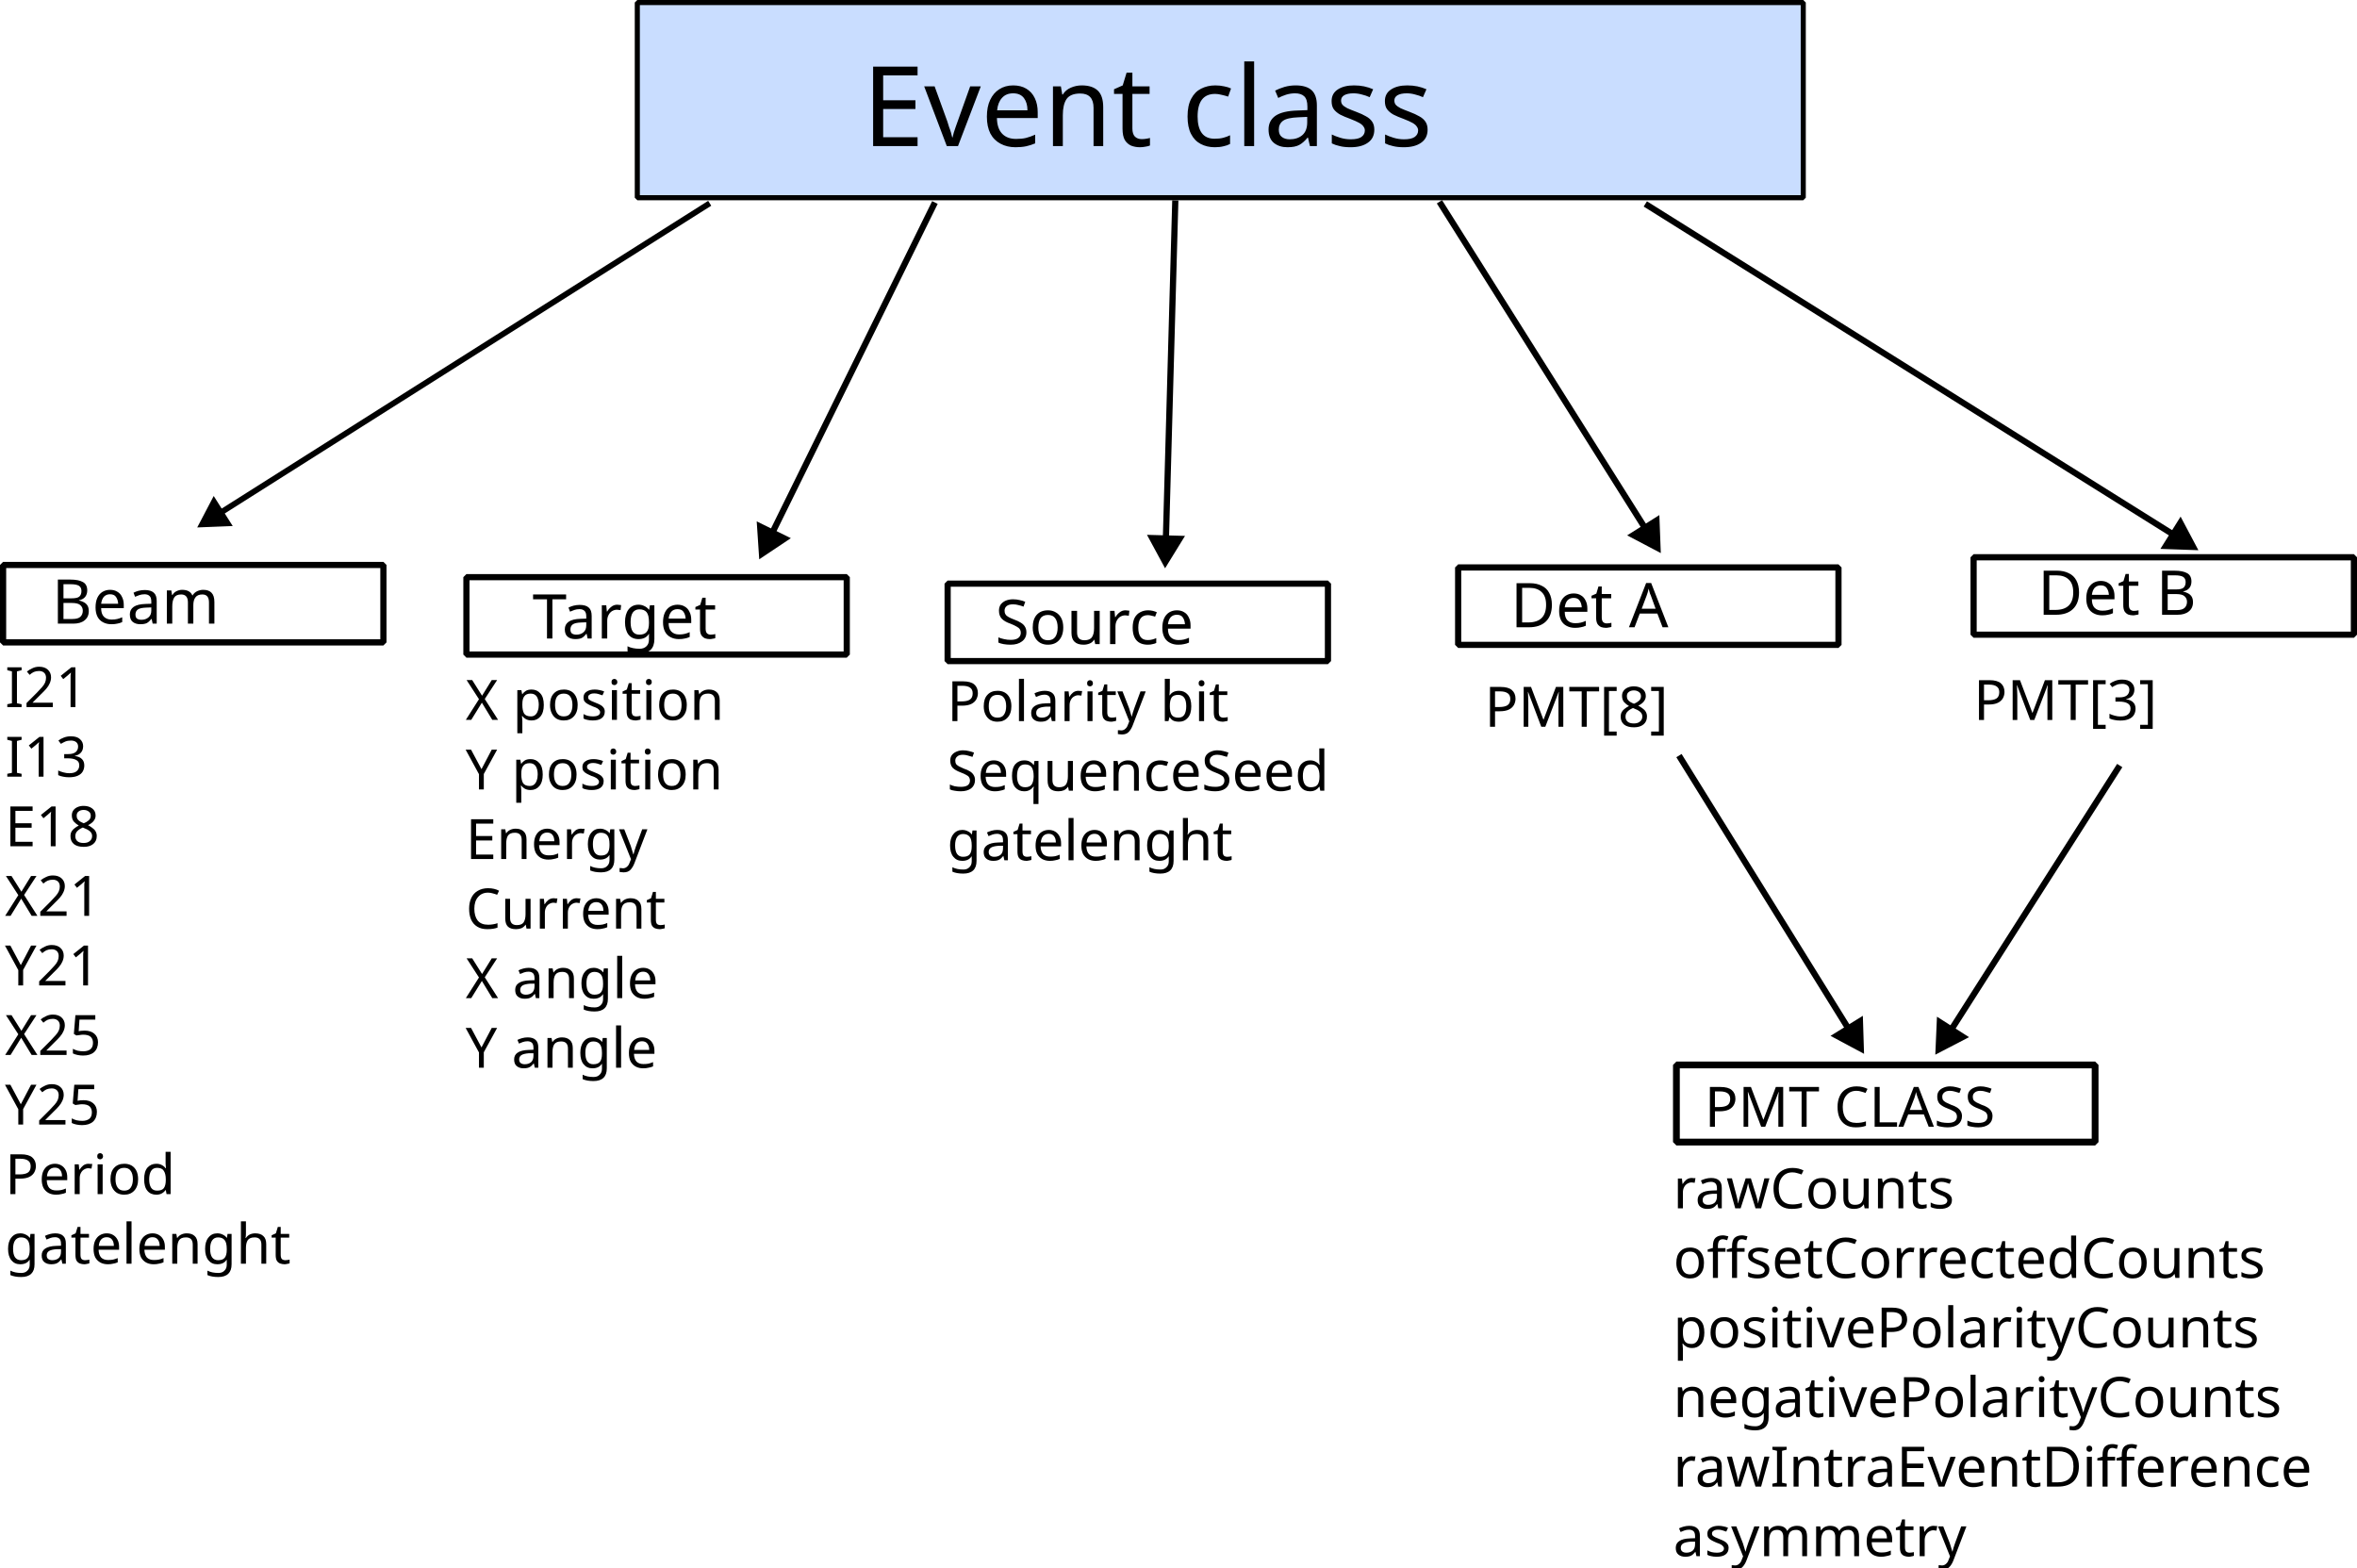
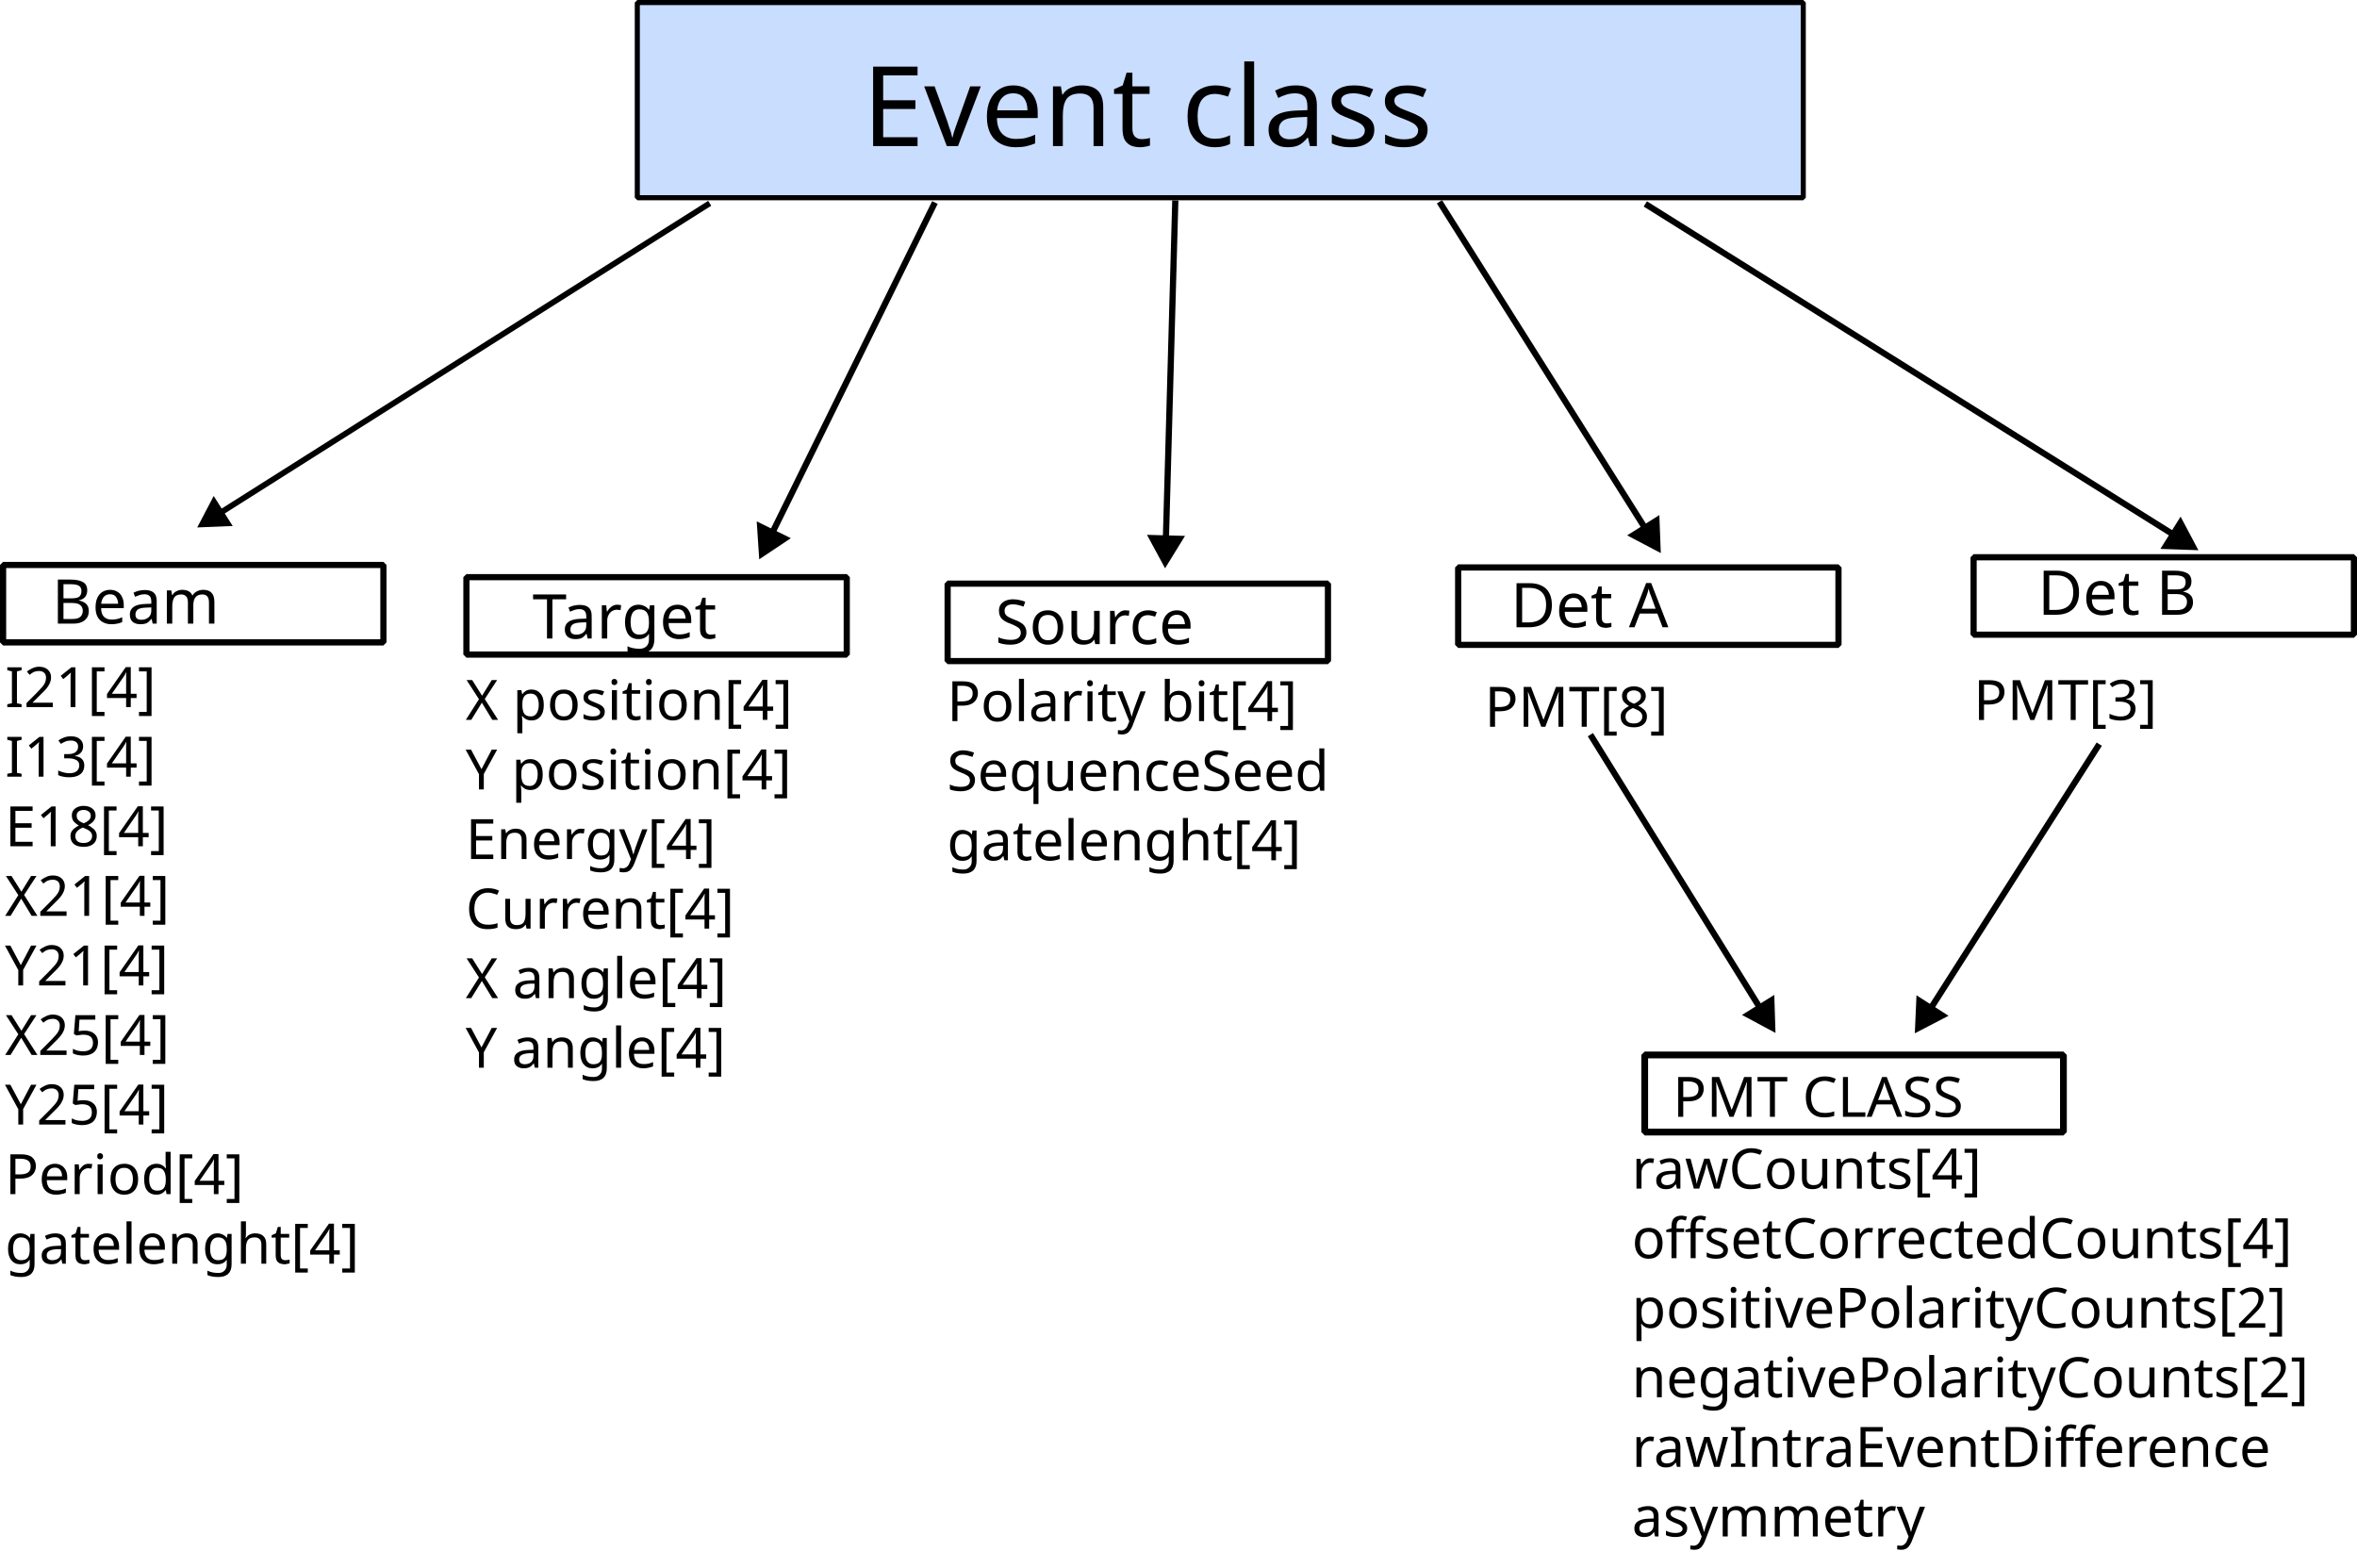
<svg xmlns="http://www.w3.org/2000/svg" width="190.59mm" height="126.759mm" viewBox="0 0 190.59 126.759" version="1.1" id="svg13827">
  <defs id="defs13824">
    <marker style="overflow:visible" id="marker17271" refX="0" refY="0" orient="auto-start-reverse" markerWidth="5.324" markerHeight="6.155" viewBox="0 0 5.324 6.155" preserveAspectRatio="xMidYMid">
      <path transform="scale(0.5)" style="fill:context-stroke;fill-rule:evenodd;stroke:context-stroke;stroke-width:1pt" d="M 5.77,0 -2.88,5 V -5 Z" id="path17269" />
    </marker>
    <marker style="overflow:visible" id="marker17225" refX="0" refY="0" orient="auto-start-reverse" markerWidth="5.324" markerHeight="6.155" viewBox="0 0 5.324 6.155" preserveAspectRatio="xMidYMid">
      <path transform="scale(0.5)" style="fill:context-stroke;fill-rule:evenodd;stroke:context-stroke;stroke-width:1pt" d="M 5.77,0 -2.88,5 V -5 Z" id="path17223" />
    </marker>
    <marker style="overflow:visible" id="TriangleStart" refX="0" refY="0" orient="auto-start-reverse" markerWidth="5.324" markerHeight="6.155" viewBox="0 0 5.324 6.155" preserveAspectRatio="xMidYMid">
      <path transform="scale(0.5)" style="fill:context-stroke;fill-rule:evenodd;stroke:context-stroke;stroke-width:1pt" d="M 5.77,0 -2.88,5 V -5 Z" id="path135" />
    </marker>
  </defs>
  <g id="layer1" transform="translate(-3.668179,-9.598991)">
    <rect style="fill:#2478ff;fill-opacity:0.249;stroke:#000000;stroke-width:0.411;stroke-linejoin:bevel;stroke-miterlimit:0.2;stroke-dasharray:none;stroke-opacity:1" id="rect14363" width="94.28" height="15.78" x="55.202" y="9.804" />
    <text xml:space="preserve" style="font-size:9px;font-family:sans-serif;-inkscape-font-specification:sans-serif;text-align:center;text-anchor:middle;fill:#000000;fill-opacity:1;stroke:none;stroke-width:0.5;stroke-linejoin:bevel;stroke-miterlimit:0.2;stroke-dasharray:none;stroke-opacity:1" x="102.301" y="21.412" id="text15729">
      <tspan id="tspan15727" style="font-size:9px;fill:#000000;fill-opacity:1;stroke:none;stroke-width:0.5" x="102.301" y="21.412">Event class</tspan>
    </text>
    <path style="fill:#000000;fill-opacity:1;stroke:#000000;stroke-width:0.467;stroke-linejoin:bevel;stroke-miterlimit:0.2;stroke-dasharray:none;stroke-opacity:1;marker-end:url(#marker17271)" d="M 61.056,26.035 21.018,51.359" id="path16461" />
    <path style="fill:#000000;fill-opacity:1;stroke:#000000;stroke-width:0.5;stroke-linejoin:bevel;stroke-miterlimit:0.2;stroke-dasharray:none;stroke-opacity:1;marker-end:url(#marker17225)" d="M 79.267,25.973 65.845,53.229" id="path17189" />
    <path style="fill:#000000;fill-opacity:1;stroke:#000000;stroke-width:0.5;stroke-linejoin:bevel;stroke-miterlimit:0.2;stroke-dasharray:none;stroke-opacity:1;marker-end:url(#TriangleStart)" d="M 98.705,25.802 97.927,53.772" id="path17191" />
    <path style="fill:#000000;fill-opacity:1;stroke:#000000;stroke-width:0.5;stroke-linejoin:bevel;stroke-miterlimit:0.2;stroke-dasharray:none;stroke-opacity:1;marker-end:url(#marker17225)" d="m 120.063,25.915 16.953,26.901" id="path17193" />
    <path style="fill:#000000;fill-opacity:1;stroke:#000000;stroke-width:0.5;stroke-linejoin:bevel;stroke-miterlimit:0.2;stroke-dasharray:none;stroke-opacity:1;marker-end:url(#marker17271)" d="m 136.711,26.088 43.218,27.057" id="path17195" />
    <rect style="fill:none;fill-opacity:1;stroke:#000000;stroke-width:0.5;stroke-linejoin:bevel;stroke-miterlimit:0.2;stroke-dasharray:none;stroke-opacity:1" id="rect17437" width="30.753" height="6.26" x="3.918" y="55.279" />
    <rect style="fill:none;fill-opacity:1;stroke:#000000;stroke-width:0.5;stroke-linejoin:bevel;stroke-miterlimit:0.2;stroke-dasharray:none;stroke-opacity:1" id="rect17437-3" width="30.753" height="6.26" x="41.384" y="56.265" />
    <rect style="fill:none;fill-opacity:1;stroke:#000000;stroke-width:0.5;stroke-linejoin:bevel;stroke-miterlimit:0.2;stroke-dasharray:none;stroke-opacity:1" id="rect17437-5" width="30.753" height="6.26" x="80.295" y="56.789" />
    <rect style="fill:none;fill-opacity:1;stroke:#000000;stroke-width:0.5;stroke-linejoin:bevel;stroke-miterlimit:0.2;stroke-dasharray:none;stroke-opacity:1" id="rect17437-6" width="30.753" height="6.26" x="121.576" y="55.48" />
    <rect style="fill:none;fill-opacity:1;stroke:#000000;stroke-width:0.5;stroke-linejoin:bevel;stroke-miterlimit:0.2;stroke-dasharray:none;stroke-opacity:1" id="rect17437-2" width="30.753" height="6.26" x="163.256" y="54.657" />
    <text xml:space="preserve" style="font-size:5px;font-family:sans-serif;-inkscape-font-specification:sans-serif;text-align:center;text-anchor:middle;fill:none;fill-opacity:1;stroke:#000000;stroke-width:0.5;stroke-linejoin:bevel;stroke-miterlimit:0.2;stroke-dasharray:none;stroke-opacity:1" x="97.505" y="96.183" id="text17522">
      <tspan id="tspan17520" style="font-size:5px;stroke-width:0.5" x="97.505" y="96.183" />
    </text>
    <text xml:space="preserve" style="font-size:5px;font-family:sans-serif;-inkscape-font-specification:sans-serif;text-align:center;text-anchor:middle;fill:#000000;fill-opacity:1;stroke:#000000;stroke-width:0.5;stroke-linejoin:bevel;stroke-miterlimit:0.2;stroke-dasharray:none;stroke-opacity:1" x="6.973" y="58.438" id="text17526">
      <tspan id="tspan17524" style="fill:#000000;fill-opacity:1;stroke-width:0.5" x="6.973" y="58.438" />
    </text>
    <text xml:space="preserve" style="font-size:5px;font-family:sans-serif;-inkscape-font-specification:sans-serif;text-align:center;text-anchor:middle;fill:#000000;fill-opacity:1;stroke:none;stroke-width:0.5;stroke-linejoin:bevel;stroke-miterlimit:0.2;stroke-dasharray:none;stroke-opacity:1" x="17.887" y="60.023" id="text17635">
      <tspan id="tspan17633" style="stroke-width:0.5" x="17.887" y="60.023">Beam</tspan>
    </text>
    <text xml:space="preserve" style="font-size:5px;font-family:sans-serif;-inkscape-font-specification:sans-serif;text-align:center;text-anchor:middle;fill:#000000;fill-opacity:1;stroke:none;stroke-width:0.5;stroke-linejoin:bevel;stroke-miterlimit:0.2;stroke-dasharray:none;stroke-opacity:1" x="49.417" y="61.908" id="text17741">
      <tspan id="tspan17739" style="fill:#000000;fill-opacity:1;stroke-width:0.5" x="49.417" y="61.908" />
    </text>
    <text xml:space="preserve" style="font-size:5px;font-family:sans-serif;-inkscape-font-specification:sans-serif;text-align:center;text-anchor:middle;fill:#000000;fill-opacity:1;stroke:none;stroke-width:0.5;stroke-linejoin:bevel;stroke-miterlimit:0.2;stroke-dasharray:none;stroke-opacity:1" x="57.858" y="59.502" id="text18317">
      <tspan id="tspan18315" style="stroke-width:0.5" x="57.858" y="59.502" />
    </text>
    <text xml:space="preserve" style="font-size:5px;font-family:sans-serif;-inkscape-font-specification:sans-serif;text-align:center;text-anchor:middle;fill:#000000;fill-opacity:1;stroke:none;stroke-width:0.5;stroke-linejoin:bevel;stroke-miterlimit:0.2;stroke-dasharray:none;stroke-opacity:1" x="57.426" y="61.227" id="text18321">
      <tspan id="tspan18319" style="stroke-width:0.5" x="57.426" y="61.227">Target</tspan>
    </text>
    <text xml:space="preserve" style="font-size:5px;font-family:sans-serif;-inkscape-font-specification:sans-serif;text-align:center;text-anchor:middle;fill:#000000;fill-opacity:1;stroke:none;stroke-width:0.5;stroke-linejoin:bevel;stroke-miterlimit:0.2;stroke-dasharray:none;stroke-opacity:1" x="95.422" y="61.679" id="text18325">
      <tspan id="tspan18323" style="stroke-width:0.5" x="95.422" y="61.679">Source</tspan>
    </text>
    <text xml:space="preserve" style="font-size:5px;font-family:sans-serif;-inkscape-font-specification:sans-serif;text-align:center;text-anchor:middle;fill:#000000;fill-opacity:1;stroke:none;stroke-width:0.5;stroke-linejoin:bevel;stroke-miterlimit:0.2;stroke-dasharray:none;stroke-opacity:1" x="135.446" y="60.319" id="text18329">
      <tspan id="tspan18327" style="stroke-width:0.5" x="135.446" y="60.319">Det A</tspan>
    </text>
    <text xml:space="preserve" style="font-size:5px;font-family:sans-serif;-inkscape-font-specification:sans-serif;text-align:center;text-anchor:middle;fill:#000000;fill-opacity:1;stroke:none;stroke-width:0.5;stroke-linejoin:bevel;stroke-miterlimit:0.2;stroke-dasharray:none;stroke-opacity:1" x="178.099" y="59.305" id="text18333">
      <tspan id="tspan18331" style="stroke-width:0.5" x="178.099" y="59.305">Det B</tspan>
    </text>
    <text xml:space="preserve" style="font-size:4.5px;font-family:sans-serif;-inkscape-font-specification:sans-serif;text-align:center;text-anchor:middle;fill:#000000;fill-opacity:1;stroke:none;stroke-width:0.5;stroke-linejoin:bevel;stroke-miterlimit:0.2;stroke-dasharray:none;stroke-opacity:1" x="9.615" y="68.772" id="text18337">
      <tspan id="tspan18335" style="font-size:4.5px;stroke-width:0.5" x="9.615" y="68.772" />
    </text>
    <text xml:space="preserve" style="font-size:4.5px;font-family:sans-serif;-inkscape-font-specification:sans-serif;text-align:center;text-anchor:middle;fill:#000000;fill-opacity:1;stroke:none;stroke-width:0.5;stroke-linejoin:bevel;stroke-miterlimit:0.2;stroke-dasharray:none;stroke-opacity:1" x="12.509" y="67.83" id="text18341">
      <tspan id="tspan18339" style="stroke-width:0.5" x="12.509" y="67.83" />
    </text>
    <text xml:space="preserve" style="font-size:4.5px;font-family:sans-serif;-inkscape-font-specification:sans-serif;text-align:center;text-anchor:middle;fill:#000000;fill-opacity:1;stroke:none;stroke-width:0.5;stroke-linejoin:bevel;stroke-miterlimit:0.2;stroke-dasharray:none;stroke-opacity:1" x="4.072" y="66.775" id="text18349">
-       <tspan id="tspan18347" style="text-align:start;text-anchor:start;stroke-width:0.5" x="4.072" y="66.775">I21</tspan>
-       <tspan style="text-align:start;text-anchor:start;stroke-width:0.5" x="4.072" y="72.4" id="tspan18351">I13</tspan>
-       <tspan style="text-align:start;text-anchor:start;stroke-width:0.5" x="4.072" y="78.025" id="tspan18353">E18</tspan>
-       <tspan style="text-align:start;text-anchor:start;stroke-width:0.5" x="4.072" y="83.65" id="tspan18355">X21</tspan>
-       <tspan style="text-align:start;text-anchor:start;stroke-width:0.5" x="4.072" y="89.275" id="tspan18357">Y21</tspan>
-       <tspan style="text-align:start;text-anchor:start;stroke-width:0.5" x="4.072" y="94.9" id="tspan18359">X25</tspan>
-       <tspan style="text-align:start;text-anchor:start;stroke-width:0.5" x="4.072" y="100.525" id="tspan18361">Y25</tspan>
-       <tspan style="text-align:start;text-anchor:start;stroke-width:0.5" x="4.072" y="106.15" id="tspan18363">Period</tspan>
-       <tspan style="text-align:start;text-anchor:start;stroke-width:0.5" x="4.072" y="111.775" id="tspan18365">gatelenght</tspan>
+       <tspan id="tspan18347" style="text-align:start;text-anchor:start;stroke-width:0.5" x="4.072" y="66.775">I21[4]</tspan>
+       <tspan style="text-align:start;text-anchor:start;stroke-width:0.5" x="4.072" y="72.4" id="tspan18351">I13[4]</tspan>
+       <tspan style="text-align:start;text-anchor:start;stroke-width:0.5" x="4.072" y="78.025" id="tspan18353">E18[4]</tspan>
+       <tspan style="text-align:start;text-anchor:start;stroke-width:0.5" x="4.072" y="83.65" id="tspan18355">X21[4]</tspan>
+       <tspan style="text-align:start;text-anchor:start;stroke-width:0.5" x="4.072" y="89.275" id="tspan18357">Y21[4]</tspan>
+       <tspan style="text-align:start;text-anchor:start;stroke-width:0.5" x="4.072" y="94.9" id="tspan18359">X25[4]</tspan>
+       <tspan style="text-align:start;text-anchor:start;stroke-width:0.5" x="4.072" y="100.525" id="tspan18361">Y25[4]</tspan>
+       <tspan style="text-align:start;text-anchor:start;stroke-width:0.5" x="4.072" y="106.15" id="tspan18363">Period[4]</tspan>
+       <tspan style="text-align:start;text-anchor:start;stroke-width:0.5" x="4.072" y="111.775" id="tspan18365">gatelenght[4]</tspan>
    </text>
    <text xml:space="preserve" style="font-size:4.5px;font-family:sans-serif;-inkscape-font-specification:sans-serif;text-align:start;text-anchor:start;fill:#000000;fill-opacity:1;stroke:none;stroke-width:0.5;stroke-linejoin:bevel;stroke-miterlimit:0.2;stroke-dasharray:none;stroke-opacity:1" x="41.322" y="67.802" id="text18369">
-       <tspan id="tspan18367" style="text-align:start;text-anchor:start;stroke-width:0.5" x="41.322" y="67.802">X position</tspan>
-       <tspan style="text-align:start;text-anchor:start;stroke-width:0.5" x="41.322" y="73.427" id="tspan18371">Y position</tspan>
-       <tspan style="text-align:start;text-anchor:start;stroke-width:0.5" x="41.322" y="79.052" id="tspan18373">Energy</tspan>
-       <tspan style="text-align:start;text-anchor:start;stroke-width:0.5" x="41.322" y="84.677" id="tspan18375">Current</tspan>
-       <tspan style="text-align:start;text-anchor:start;stroke-width:0.5" x="41.322" y="90.302" id="tspan18377">X angle</tspan>
-       <tspan style="text-align:start;text-anchor:start;stroke-width:0.5" x="41.322" y="95.927" id="tspan18379">Y angle</tspan>
+       <tspan id="tspan18367" style="text-align:start;text-anchor:start;stroke-width:0.5" x="41.322" y="67.802">X position[4]</tspan>
+       <tspan style="text-align:start;text-anchor:start;stroke-width:0.5" x="41.322" y="73.427" id="tspan18371">Y position[4]</tspan>
+       <tspan style="text-align:start;text-anchor:start;stroke-width:0.5" x="41.322" y="79.052" id="tspan18373">Energy[4]</tspan>
+       <tspan style="text-align:start;text-anchor:start;stroke-width:0.5" x="41.322" y="84.677" id="tspan18375">Current[4]</tspan>
+       <tspan style="text-align:start;text-anchor:start;stroke-width:0.5" x="41.322" y="90.302" id="tspan18377">X angle[4]</tspan>
+       <tspan style="text-align:start;text-anchor:start;stroke-width:0.5" x="41.322" y="95.927" id="tspan18379">Y angle[4]</tspan>
    </text>
    <text xml:space="preserve" style="font-size:4.5px;font-family:sans-serif;-inkscape-font-specification:sans-serif;text-align:center;text-anchor:middle;fill:#000000;fill-opacity:1;stroke:none;stroke-width:0.5;stroke-linejoin:bevel;stroke-miterlimit:0.2;stroke-dasharray:none;stroke-opacity:1" x="80.243" y="67.907" id="text18383">
-       <tspan id="tspan18381" style="text-align:start;text-anchor:start;stroke-width:0.5" x="80.243" y="67.907">Polarity bit</tspan>
+       <tspan id="tspan18381" style="text-align:start;text-anchor:start;stroke-width:0.5" x="80.243" y="67.907">Polarity bit[4]</tspan>
      <tspan style="text-align:start;text-anchor:start;stroke-width:0.5" x="80.243" y="73.532" id="tspan18385">SequenceSeed</tspan>
-       <tspan style="text-align:start;text-anchor:start;stroke-width:0.5" x="80.243" y="79.157" id="tspan18387">gatelenght</tspan>
+       <tspan style="text-align:start;text-anchor:start;stroke-width:0.5" x="80.243" y="79.157" id="tspan18387">gatelenght[4]</tspan>
    </text>
-     <path style="fill:#000000;fill-opacity:1;stroke:none;stroke-width:0.5;stroke-linejoin:bevel;stroke-miterlimit:0.2;stroke-dasharray:none;stroke-opacity:1" d="m 136.174,62.095 0.082,21.817" id="path19151" />
-     <path style="fill:#000000;fill-opacity:1;stroke:#000000;stroke-width:0.5;stroke-linejoin:bevel;stroke-miterlimit:0.2;stroke-dasharray:none;stroke-opacity:1;marker-end:url(#marker17271)" d="M 139.431,70.693 153.461,93.296" id="path19157" />
-     <path style="fill:#000000;fill-opacity:1;stroke:#000000;stroke-width:0.5;stroke-linejoin:bevel;stroke-miterlimit:0.2;stroke-dasharray:none;stroke-opacity:1;marker-end:url(#marker17271)" d="M 175.073,71.497 161.114,93.378" id="path19159" />
-     <rect style="fill:none;fill-opacity:1;stroke:#000000;stroke-width:0.548;stroke-linejoin:bevel;stroke-miterlimit:0.2;stroke-dasharray:none;stroke-opacity:1" id="rect19245" width="33.858" height="6.239" x="139.224" y="95.704" />
-     <text xml:space="preserve" style="font-size:4.5px;font-family:sans-serif;-inkscape-font-specification:sans-serif;text-align:center;text-anchor:middle;fill:#000000;fill-opacity:1;stroke:none;stroke-width:0.5;stroke-linejoin:bevel;stroke-miterlimit:0.2;stroke-dasharray:none;stroke-opacity:1" x="156.169" y="100.704" id="text19249">
-       <tspan id="tspan19247" style="fill:#000000;fill-opacity:1;stroke:none;stroke-width:0.5" x="156.169" y="100.704">PMT CLASS</tspan>
+     <path style="fill:#000000;fill-opacity:1;stroke:#000000;stroke-width:0.5;stroke-linejoin:bevel;stroke-miterlimit:0.2;stroke-dasharray:none;stroke-opacity:1;marker-end:url(#marker17271)" d="m 132.27,69.002 14.03,22.603" id="path19157" />
+     <path style="fill:#000000;fill-opacity:1;stroke:#000000;stroke-width:0.5;stroke-linejoin:bevel;stroke-miterlimit:0.2;stroke-dasharray:none;stroke-opacity:1;marker-end:url(#marker17271)" d="M 173.417,69.768 159.458,91.649" id="path19159" />
+     <rect style="fill:none;fill-opacity:1;stroke:#000000;stroke-width:0.548;stroke-linejoin:bevel;stroke-miterlimit:0.2;stroke-dasharray:none;stroke-opacity:1" id="rect19245" width="33.858" height="6.239" x="136.661" y="94.895" />
+     <text xml:space="preserve" style="font-size:4.5px;font-family:sans-serif;-inkscape-font-specification:sans-serif;text-align:center;text-anchor:middle;fill:#000000;fill-opacity:1;stroke:none;stroke-width:0.5;stroke-linejoin:bevel;stroke-miterlimit:0.2;stroke-dasharray:none;stroke-opacity:1" x="153.606" y="99.895" id="text19249">
+       <tspan id="tspan19247" style="fill:#000000;fill-opacity:1;stroke:none;stroke-width:0.5" x="153.606" y="99.895">PMT CLASS</tspan>
    </text>
-     <text xml:space="preserve" style="font-size:4.5px;font-family:sans-serif;-inkscape-font-specification:sans-serif;text-align:center;text-anchor:middle;fill:#000000;fill-opacity:1;stroke:none;stroke-width:0.5;stroke-linejoin:bevel;stroke-miterlimit:0.2;stroke-dasharray:none;stroke-opacity:1" x="138.969" y="107.296" id="text19253">
-       <tspan id="tspan19251" style="text-align:start;text-anchor:start;stroke-width:0.5" x="138.969" y="107.296">rawCounts</tspan>
-       <tspan style="text-align:start;text-anchor:start;stroke-width:0.5" x="138.969" y="112.921" id="tspan19255">offsetCorrectedCounts</tspan>
-       <tspan style="text-align:start;text-anchor:start;stroke-width:0.5" x="138.969" y="118.546" id="tspan19257">positivePolarityCounts</tspan>
-       <tspan style="text-align:start;text-anchor:start;stroke-width:0.5" x="138.969" y="124.171" id="tspan19263">negativePolarityCounts</tspan>
-       <tspan style="text-align:start;text-anchor:start;stroke-width:0.5" x="138.969" y="129.797" id="tspan19269">rawIntraEventDifference</tspan>
-       <tspan style="text-align:start;text-anchor:start;stroke-width:0.5" x="138.969" y="135.422" id="tspan19271">asymmetry</tspan>
+     <text xml:space="preserve" style="font-size:4.5px;font-family:sans-serif;-inkscape-font-specification:sans-serif;text-align:center;text-anchor:middle;fill:#000000;fill-opacity:1;stroke:none;stroke-width:0.5;stroke-linejoin:bevel;stroke-miterlimit:0.2;stroke-dasharray:none;stroke-opacity:1" x="135.62" y="105.702" id="text19253">
+       <tspan id="tspan19251" style="text-align:start;text-anchor:start;stroke-width:0.5" x="135.62" y="105.702">rawCounts[4]</tspan>
+       <tspan style="text-align:start;text-anchor:start;stroke-width:0.5" x="135.62" y="111.327" id="tspan19255">offsetCorrectedCounts[4]</tspan>
+       <tspan style="text-align:start;text-anchor:start;stroke-width:0.5" x="135.62" y="116.952" id="tspan19257">positivePolarityCounts[2]</tspan>
+       <tspan style="text-align:start;text-anchor:start;stroke-width:0.5" x="135.62" y="122.577" id="tspan19263">negativePolarityCounts[2]</tspan>
+       <tspan style="text-align:start;text-anchor:start;stroke-width:0.5" x="135.62" y="128.202" id="tspan19269">rawIntraEventDifference</tspan>
+       <tspan style="text-align:start;text-anchor:start;stroke-width:0.5" x="135.62" y="133.827" id="tspan19271">asymmetry</tspan>
    </text>
    <text xml:space="preserve" style="font-size:4.5px;font-family:sans-serif;-inkscape-font-specification:sans-serif;text-align:start;text-anchor:start;fill:#000000;fill-opacity:1;stroke:none;stroke-width:0.5;stroke-linejoin:bevel;stroke-miterlimit:0.2;stroke-dasharray:none;stroke-opacity:1" x="123.716" y="68.356" id="text19311">
      <tspan id="tspan19309" style="stroke-width:0.5" x="123.716" y="68.356">PMT[8]</tspan>
    </text>
    <text xml:space="preserve" style="font-size:4.5px;font-family:sans-serif;-inkscape-font-specification:sans-serif;text-align:start;text-anchor:start;fill:#000000;fill-opacity:1;stroke:none;stroke-width:0.5;stroke-linejoin:bevel;stroke-miterlimit:0.2;stroke-dasharray:none;stroke-opacity:1" x="163.252" y="67.811" id="text19315">
      <tspan id="tspan19313" style="stroke-width:0.5" x="163.252" y="67.811">PMT[3]</tspan>
    </text>
  </g>
</svg>
